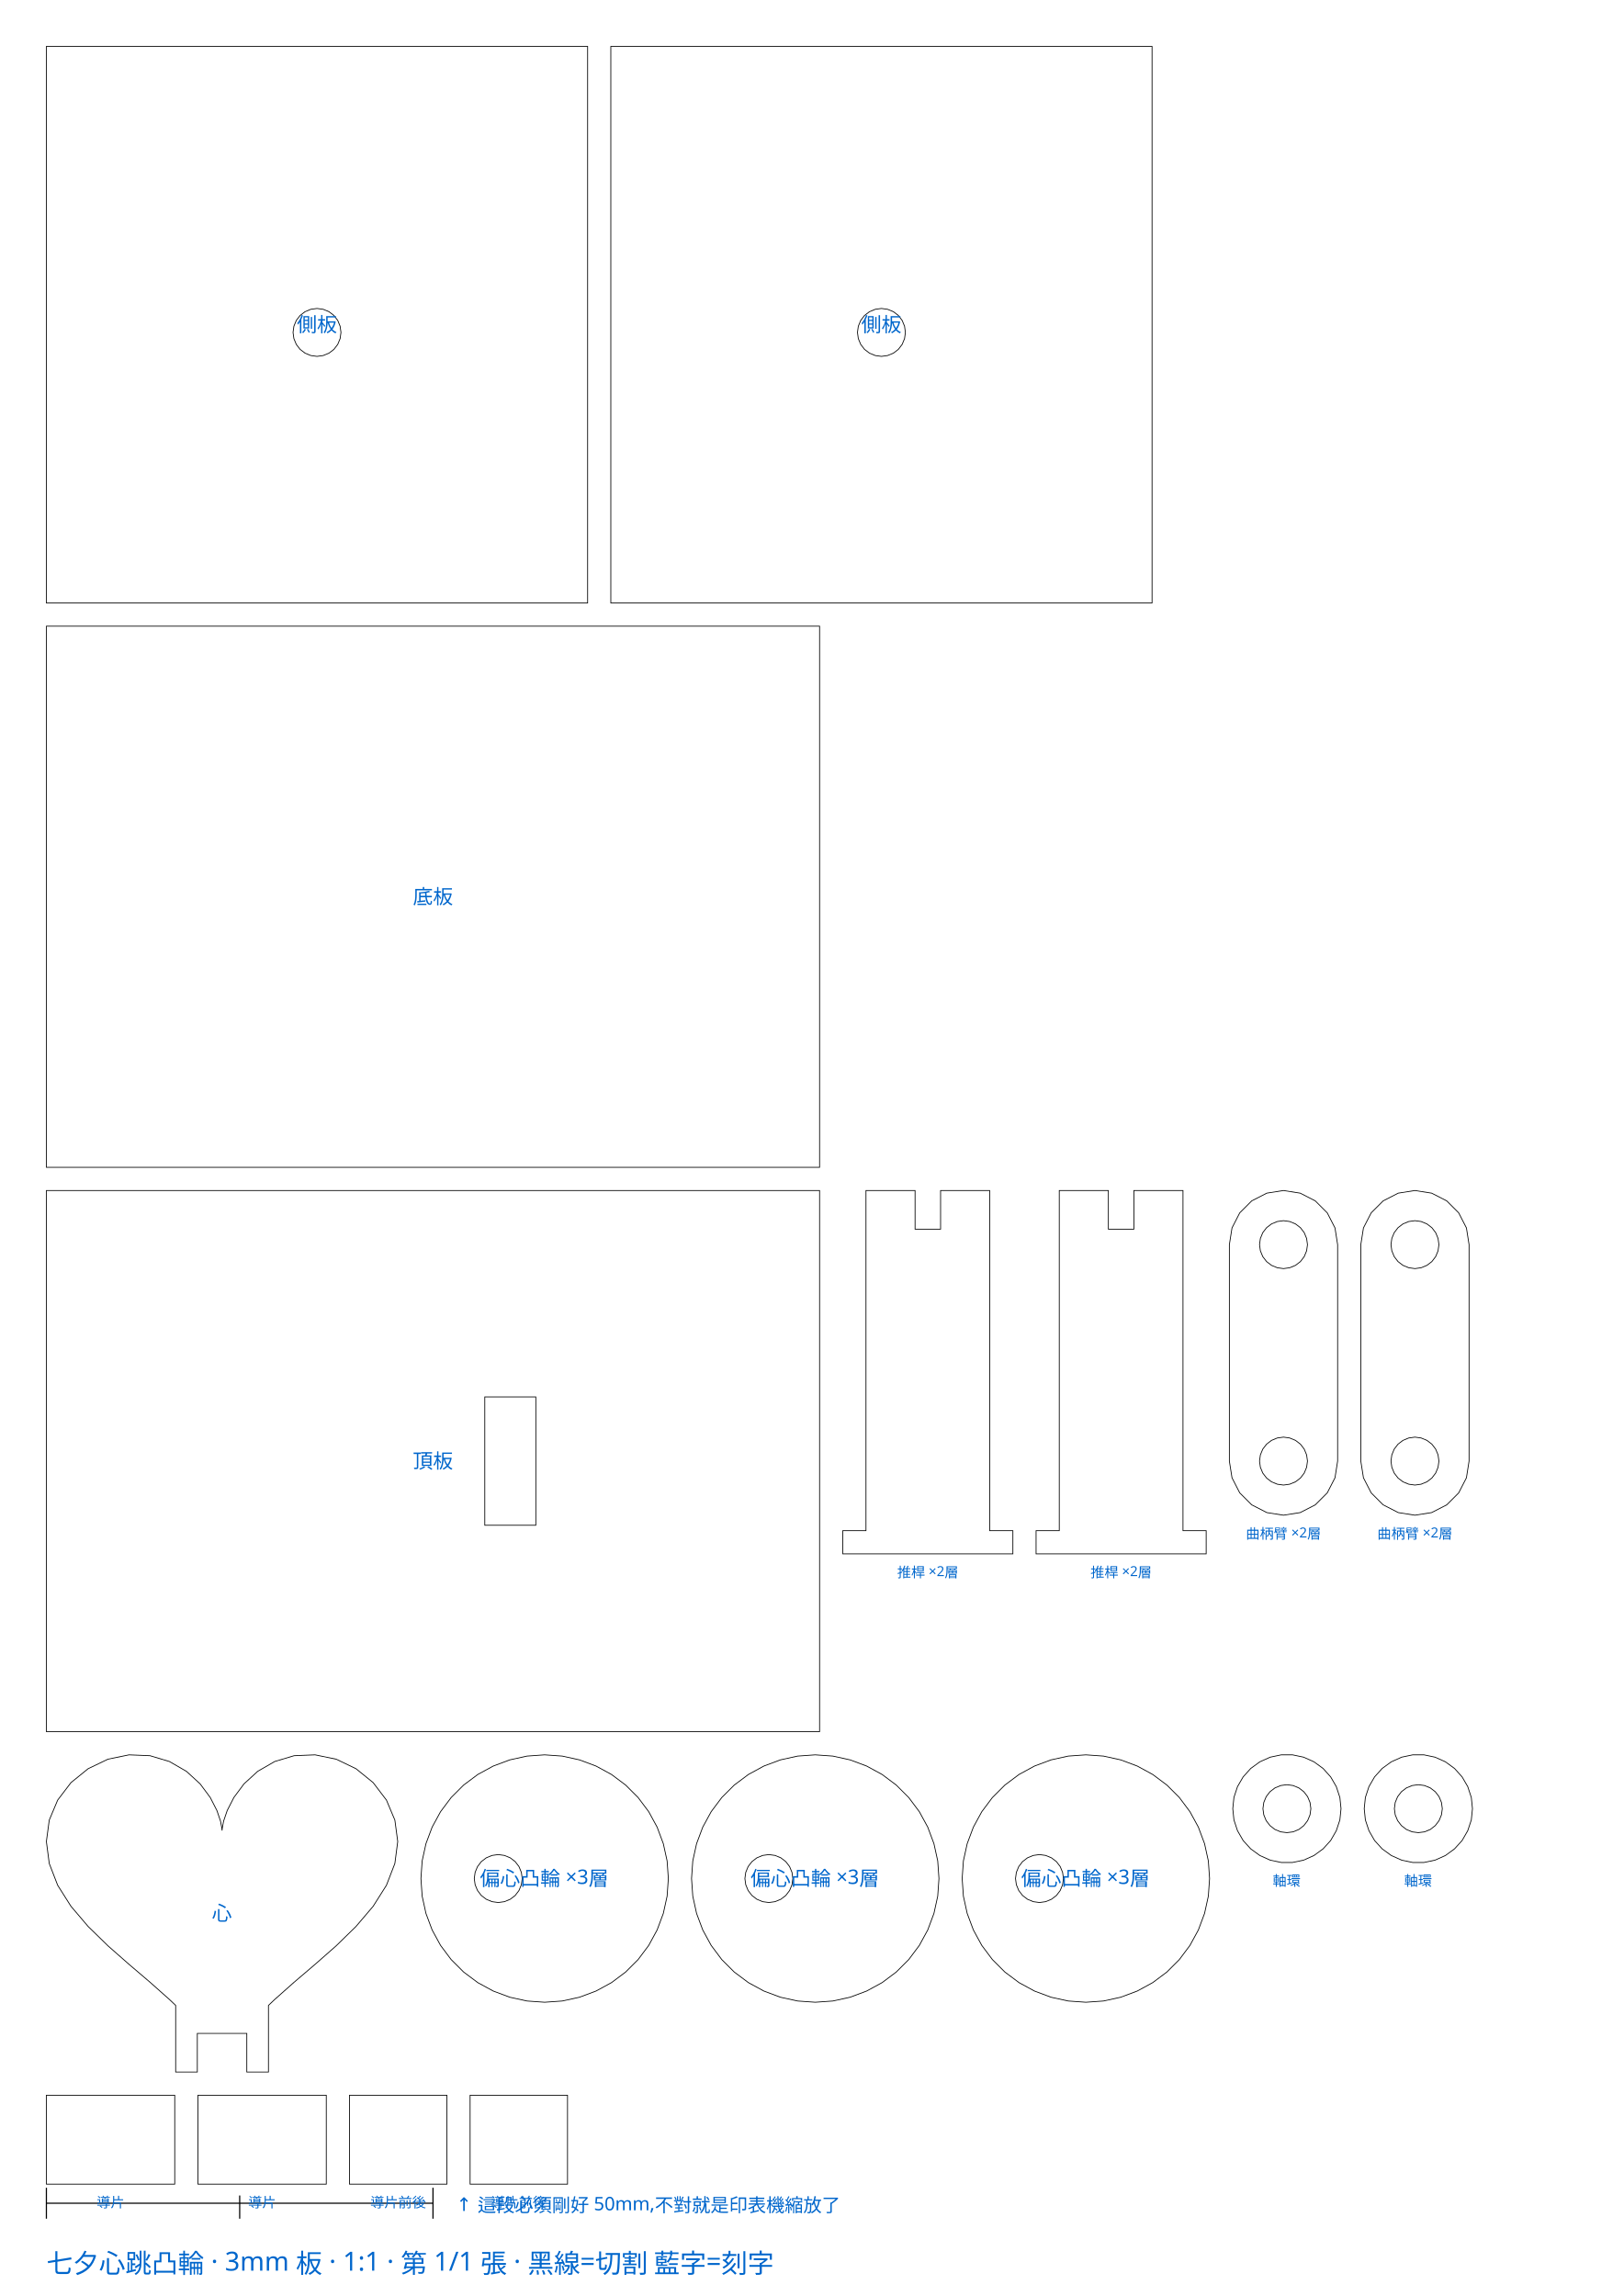
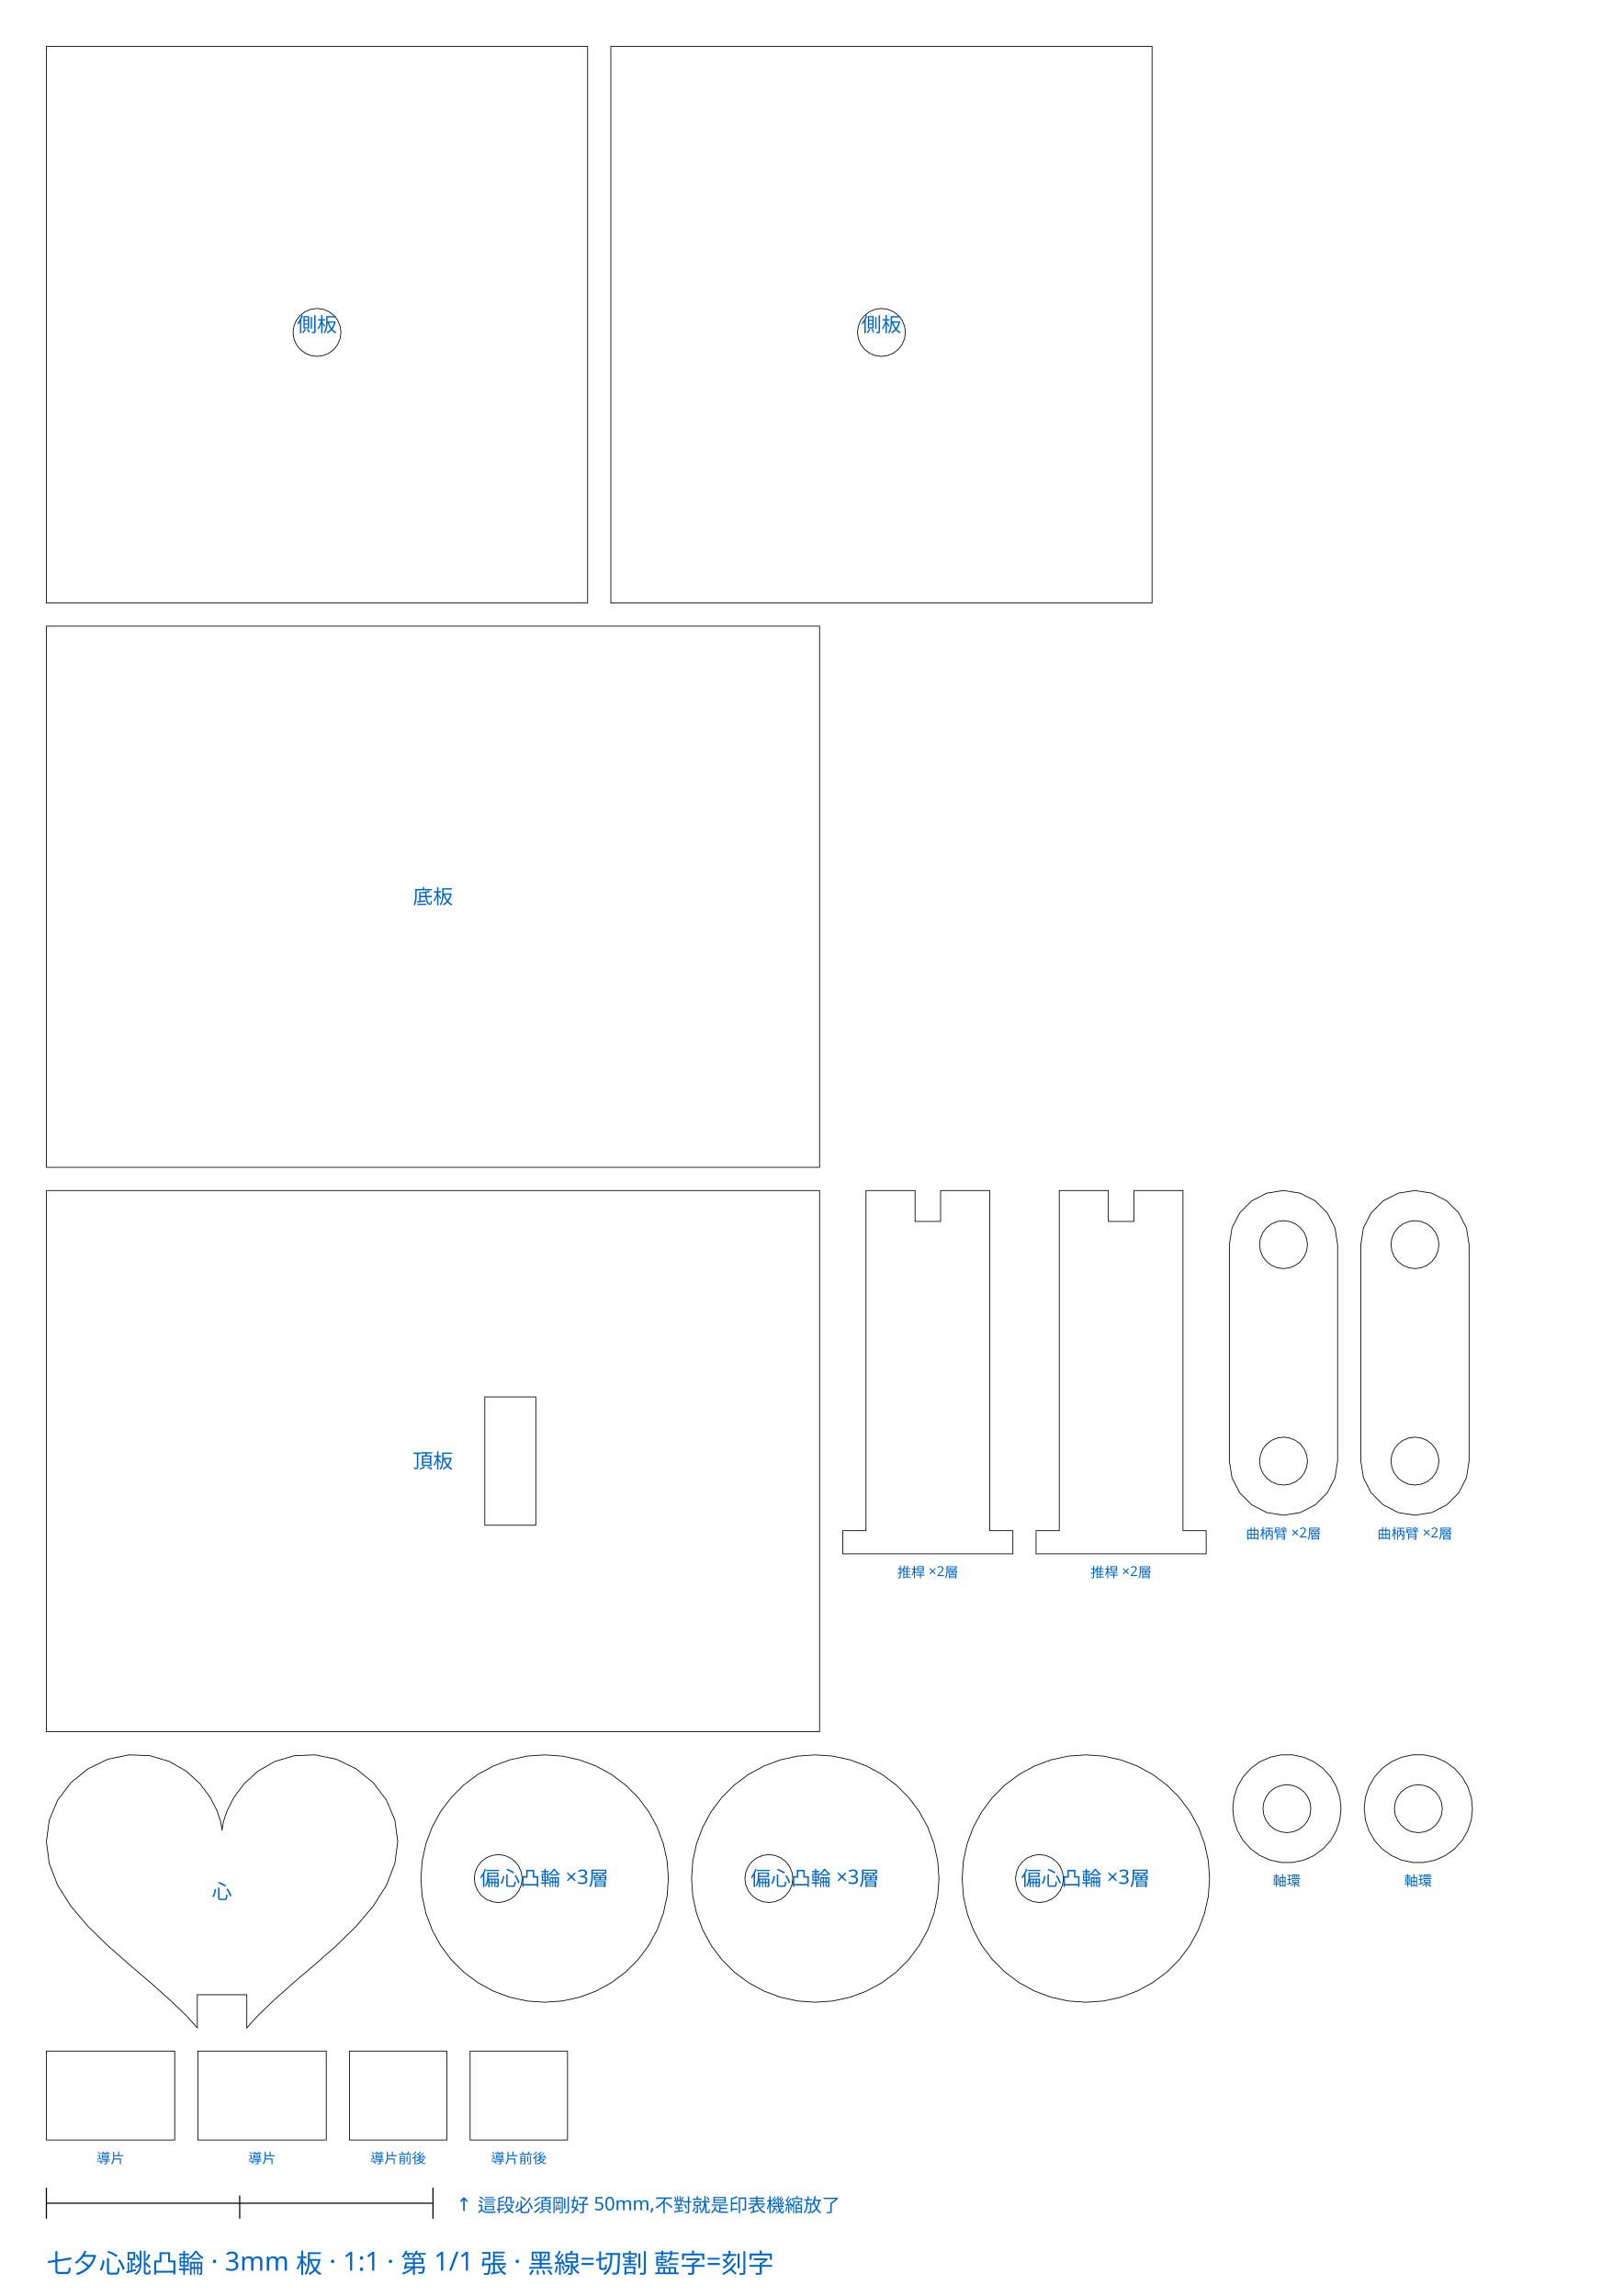
<svg xmlns="http://www.w3.org/2000/svg" width="210mm" height="297mm" viewBox="0 0 210 297">
  <style>
    polygon{fill:none;stroke:#000;stroke-width:.1}
    .lb{fill:#06c;font:2.6px "Noto Sans TC",sans-serif;text-anchor:middle;dominant-baseline:middle}
    .hd{fill:#06c;font:3.4px sans-serif}
  </style>
  <g stroke="#000" stroke-width=".15" fill="none">
    <path d="M6,285 h50 M6,283 v4 M31,284 v3 M56,283 v4" />
  </g>
  <text class="hd" style="font-size:2.4px" x="59" y="286">↑ 這段必須剛好 50mm,不對就是印表機縮放了</text>
  <text class="hd" x="6" y="294">七夕心跳凸輪 · 3mm 板 · 1:1 · 第 1/1 張 · 黑線=切割 藍字=刻字</text>
  <g>
    <polygon points="6.00,78.00 76.00,78.00 76.00,6.00 6.00,6.00" />
    <polygon points="43.99,43.80 43.68,44.55 43.19,45.19 42.55,45.68 41.80,45.99 41.00,46.10 40.20,45.99 39.45,45.68 38.81,45.19 38.32,44.55 38.01,43.80 37.90,43.00 38.01,42.20 38.32,41.45 38.81,40.81 39.45,40.32 40.20,40.01 41.00,39.90 41.80,40.01 42.55,40.32 43.19,40.81 43.68,41.45 43.99,42.20 44.10,43.00" />
    <text class="lb" style="font-size:2.6px" x="41.0" y="42.0">側板</text>
  </g>
  <g>
    <polygon points="79.00,78.00 149.00,78.00 149.00,6.00 79.00,6.00" />
    <polygon points="116.99,43.80 116.68,44.55 116.19,45.19 115.55,45.68 114.80,45.99 114.00,46.10 113.20,45.99 112.45,45.68 111.81,45.19 111.32,44.55 111.01,43.80 110.90,43.00 111.01,42.20 111.32,41.45 111.81,40.81 112.45,40.32 113.20,40.01 114.00,39.90 114.80,40.01 115.55,40.32 116.19,40.81 116.68,41.45 116.99,42.20 117.10,43.00" />
    <text class="lb" style="font-size:2.6px" x="114.0" y="42.0">側板</text>
  </g>
  <g>
    <polygon points="6.00,151.00 106.00,151.00 106.00,81.00 6.00,81.00" />
    <text class="lb" style="font-size:2.6px" x="56.0" y="116.0">底板</text>
  </g>
  <g>
    <polygon points="6.00,224.00 106.00,224.00 106.00,154.00 6.00,154.00" />
    <polygon points="62.70,180.70 69.30,180.70 69.30,197.30 62.70,197.30" />
    <text class="lb" style="font-size:2.6px" x="56.0" y="189.0">頂板</text>
  </g>
  <g>
-     <polygon points="109.00,201.00 131.00,201.00 131.00,198.00 128.00,198.00 128.00,154.00 121.65,154.00 121.65,159.00 118.35,159.00 118.35,154.00 112.00,154.00 112.00,198.00 109.00,198.00" />
+     <polygon points="109.00,201.00 131.00,201.00 131.00,198.00 128.00,198.00 128.00,154.00 121.65,154.00 121.65,158.00 118.35,158.00 118.35,154.00 112.00,154.00 112.00,198.00 109.00,198.00" />
    <text class="lb" style="font-size:1.8px" x="120.0" y="203.4">推桿 ×2層</text>
  </g>
  <g>
-     <polygon points="134.00,201.00 156.00,201.00 156.00,198.00 153.00,198.00 153.00,154.00 146.65,154.00 146.65,159.00 143.35,159.00 143.35,154.00 137.00,154.00 137.00,198.00 134.00,198.00" />
+     <polygon points="134.00,201.00 156.00,201.00 156.00,198.00 153.00,198.00 153.00,154.00 146.65,154.00 146.65,158.00 143.35,158.00 143.35,154.00 137.00,154.00 137.00,198.00 134.00,198.00" />
    <text class="lb" style="font-size:1.8px" x="145.0" y="203.4">推桿 ×2層</text>
  </g>
  <g>
    <polygon points="173.00,161.00 172.66,158.84 171.66,156.89 170.11,155.34 168.16,154.34 166.00,154.00 163.84,154.34 161.89,155.34 160.34,156.89 159.34,158.84 159.00,161.00 159.00,189.00 159.34,191.16 160.34,193.11 161.89,194.66 163.84,195.66 166.00,196.00 168.16,195.66 170.11,194.66 171.66,193.11 172.66,191.16 173.00,189.00" />
    <polygon points="168.99,161.80 168.68,162.55 168.19,163.19 167.55,163.68 166.80,163.99 166.00,164.10 165.20,163.99 164.45,163.68 163.81,163.19 163.32,162.55 163.01,161.80 162.90,161.00 163.01,160.20 163.32,159.45 163.81,158.81 164.45,158.32 165.20,158.01 166.00,157.90 166.80,158.01 167.55,158.32 168.19,158.81 168.68,159.45 168.99,160.20 169.10,161.00" />
    <polygon points="168.99,189.80 168.68,190.55 168.19,191.19 167.55,191.68 166.80,191.99 166.00,192.10 165.20,191.99 164.45,191.68 163.81,191.19 163.32,190.55 163.01,189.80 162.90,189.00 163.01,188.20 163.32,187.45 163.81,186.81 164.45,186.32 165.20,186.01 166.00,185.90 166.80,186.01 167.55,186.32 168.19,186.81 168.68,187.45 168.99,188.20 169.10,189.00" />
    <text class="lb" style="font-size:1.8px" x="166.0" y="198.4">曲柄臂 ×2層</text>
  </g>
  <g>
    <polygon points="190.00,161.00 189.66,158.84 188.66,156.89 187.11,155.34 185.16,154.34 183.00,154.00 180.84,154.34 178.89,155.34 177.34,156.89 176.34,158.84 176.00,161.00 176.00,189.00 176.34,191.16 177.34,193.11 178.89,194.66 180.84,195.66 183.00,196.00 185.16,195.66 187.11,194.66 188.66,193.11 189.66,191.16 190.00,189.00" />
    <polygon points="185.99,161.80 185.68,162.55 185.19,163.19 184.55,163.68 183.80,163.99 183.00,164.10 182.20,163.99 181.45,163.68 180.81,163.19 180.32,162.55 180.01,161.80 179.90,161.00 180.01,160.20 180.32,159.45 180.81,158.81 181.45,158.32 182.20,158.01 183.00,157.90 183.80,158.01 184.55,158.32 185.19,158.81 185.68,159.45 185.99,160.20 186.10,161.00" />
    <polygon points="185.99,189.80 185.68,190.55 185.19,191.19 184.55,191.68 183.80,191.99 183.00,192.10 182.20,191.99 181.45,191.68 180.81,191.19 180.32,190.55 180.01,189.80 179.90,189.00 180.01,188.20 180.32,187.45 180.81,186.81 181.45,186.32 182.20,186.01 183.00,185.90 183.80,186.01 184.55,186.32 185.19,186.81 185.68,187.45 185.99,188.20 186.10,189.00" />
    <text class="lb" style="font-size:1.8px" x="183.0" y="198.4">曲柄臂 ×2層</text>
  </g>
  <g>
-     <polygon points="28.72,236.79 28.75,236.48 28.92,235.57 29.39,234.19 30.25,232.51 31.56,230.75 33.33,229.13 35.53,227.86 38.04,227.11 40.75,227.00 43.48,227.56 46.04,228.79 48.26,230.59 49.98,232.85 51.07,235.44 51.44,238.21 51.07,241.05 49.98,243.87 48.26,246.59 46.04,249.20 43.48,251.70 40.75,254.10 38.04,256.41 35.53,258.64 34.72,259.41 34.72,268.03 31.92,268.03 31.92,263.03 25.52,263.03 25.52,268.03 22.72,268.03 22.72,259.41 21.91,258.64 19.40,256.41 16.69,254.10 13.96,251.70 11.40,249.20 9.18,246.59 7.46,243.87 6.37,241.05 6.00,238.21 6.37,235.44 7.46,232.85 9.18,230.59 11.40,228.79 13.96,227.56 16.69,227.00 19.40,227.11 21.91,227.86 24.11,229.13 25.88,230.75 27.19,232.51 28.05,234.19 28.52,235.57 28.69,236.48" />
-     <text class="lb" style="font-size:2.6px" x="28.7" y="247.5">心</text>
+     <polygon points="28.72,236.79 28.75,236.48 28.92,235.57 29.39,234.19 30.25,232.51 31.56,230.75 33.33,229.13 35.53,227.86 38.04,227.11 40.75,227.00 43.48,227.56 46.04,228.79 48.26,230.59 49.98,232.85 51.07,235.44 51.44,238.21 51.07,241.05 49.98,243.87 48.26,246.59 46.04,249.20 43.48,251.70 40.75,254.10 38.04,256.41 35.53,258.64 33.33,260.75 31.92,262.32 31.92,258.03 25.52,258.03 25.52,262.32 24.11,260.75 21.91,258.64 19.40,256.41 16.69,254.10 13.96,251.70 11.40,249.20 9.18,246.59 7.46,243.87 6.37,241.05 6.00,238.21 6.37,235.44 7.46,232.85 9.18,230.59 11.40,228.79 13.96,227.56 16.69,227.00 19.40,227.11 21.91,227.86 24.11,229.13 25.88,230.75 27.19,232.51 28.05,234.19 28.52,235.57 28.69,236.48" />
+     <text class="lb" style="font-size:2.6px" x="28.7" y="244.7">心</text>
  </g>
  <g>
    <polygon points="86.44,243.00 86.28,240.72 85.79,238.49 84.99,236.35 83.90,234.35 82.53,232.52 80.92,230.91 79.09,229.54 77.09,228.45 74.95,227.65 72.72,227.16 70.44,227.00 68.16,227.16 65.93,227.65 63.79,228.45 61.79,229.54 59.96,230.91 58.35,232.52 56.98,234.35 55.89,236.35 55.09,238.49 54.60,240.72 54.44,243.00 54.60,245.28 55.09,247.51 55.89,249.65 56.98,251.65 58.35,253.48 59.96,255.09 61.79,256.46 63.79,257.55 65.93,258.35 68.16,258.84 70.44,259.00 72.72,258.84 74.95,258.35 77.09,257.55 79.09,256.46 80.92,255.09 82.53,253.48 83.90,251.65 84.99,249.65 85.79,247.51 86.28,245.28" />
    <polygon points="67.43,243.80 67.12,244.55 66.63,245.19 65.99,245.68 65.24,245.99 64.44,246.10 63.64,245.99 62.89,245.68 62.25,245.19 61.76,244.55 61.45,243.80 61.34,243.00 61.45,242.20 61.76,241.45 62.25,240.81 62.89,240.32 63.64,240.01 64.44,239.90 65.24,240.01 65.99,240.32 66.63,240.81 67.12,241.45 67.43,242.20 67.54,243.00" />
    <text class="lb" style="font-size:2.6px" x="70.4" y="243.0">偏心凸輪 ×3層</text>
  </g>
  <g>
    <polygon points="121.44,243.00 121.28,240.72 120.79,238.49 119.99,236.35 118.90,234.35 117.53,232.52 115.92,230.91 114.09,229.54 112.09,228.45 109.95,227.65 107.72,227.16 105.44,227.00 103.16,227.16 100.93,227.65 98.79,228.45 96.79,229.54 94.96,230.91 93.35,232.52 91.98,234.35 90.89,236.35 90.09,238.49 89.60,240.72 89.44,243.00 89.60,245.28 90.09,247.51 90.89,249.65 91.98,251.65 93.35,253.48 94.96,255.09 96.79,256.46 98.79,257.55 100.93,258.35 103.16,258.84 105.44,259.00 107.72,258.84 109.95,258.35 112.09,257.55 114.09,256.46 115.92,255.09 117.53,253.48 118.90,251.65 119.99,249.65 120.79,247.51 121.28,245.28" />
    <polygon points="102.43,243.80 102.12,244.55 101.63,245.19 100.99,245.68 100.24,245.99 99.44,246.10 98.64,245.99 97.89,245.68 97.25,245.19 96.76,244.55 96.45,243.80 96.34,243.00 96.45,242.20 96.76,241.45 97.25,240.81 97.89,240.32 98.64,240.01 99.44,239.90 100.24,240.01 100.99,240.32 101.63,240.81 102.12,241.45 102.43,242.20 102.54,243.00" />
    <text class="lb" style="font-size:2.6px" x="105.4" y="243.0">偏心凸輪 ×3層</text>
  </g>
  <g>
    <polygon points="156.44,243.00 156.28,240.72 155.79,238.49 154.99,236.35 153.90,234.35 152.53,232.52 150.92,230.91 149.09,229.54 147.09,228.45 144.95,227.65 142.72,227.16 140.44,227.00 138.16,227.16 135.93,227.65 133.79,228.45 131.79,229.54 129.96,230.91 128.35,232.52 126.98,234.35 125.89,236.35 125.09,238.49 124.60,240.72 124.44,243.00 124.60,245.28 125.09,247.51 125.89,249.65 126.98,251.65 128.35,253.48 129.96,255.09 131.79,256.46 133.79,257.55 135.93,258.35 138.16,258.84 140.44,259.00 142.72,258.84 144.95,258.35 147.09,257.55 149.09,256.46 150.92,255.09 152.53,253.48 153.90,251.65 154.99,249.65 155.79,247.51 156.28,245.28" />
    <polygon points="137.43,243.80 137.12,244.55 136.63,245.19 135.99,245.68 135.24,245.99 134.44,246.10 133.64,245.99 132.89,245.68 132.25,245.19 131.76,244.55 131.45,243.80 131.34,243.00 131.45,242.20 131.76,241.45 132.25,240.81 132.89,240.32 133.64,240.01 134.44,239.90 135.24,240.01 135.99,240.32 136.63,240.81 137.12,241.45 137.43,242.20 137.54,243.00" />
    <text class="lb" style="font-size:2.6px" x="140.4" y="243.0">偏心凸輪 ×3層</text>
  </g>
  <g>
    <polygon points="173.44,233.96 173.29,232.51 172.83,231.11 172.10,229.85 171.12,228.76 169.94,227.90 168.60,227.30 167.17,227.00 165.71,227.00 164.28,227.30 162.94,227.90 161.76,228.76 160.78,229.85 160.05,231.11 159.59,232.51 159.44,233.96 159.59,235.42 160.05,236.81 160.78,238.08 161.76,239.16 162.94,240.02 164.28,240.62 165.71,240.92 167.17,240.92 168.60,240.62 169.94,240.02 171.12,239.16 172.10,238.08 172.83,236.81 173.29,235.42" />
    <polygon points="169.43,234.76 169.12,235.51 168.63,236.15 167.99,236.65 167.24,236.96 166.44,237.06 165.64,236.96 164.89,236.65 164.25,236.15 163.76,235.51 163.45,234.76 163.34,233.96 163.45,233.16 163.76,232.41 164.25,231.77 164.89,231.28 165.64,230.97 166.44,230.86 167.24,230.97 167.99,231.28 168.63,231.77 169.12,232.41 169.43,233.16 169.54,233.96" />
    <text class="lb" style="font-size:1.8px" x="166.4" y="243.3">軸環</text>
  </g>
  <g>
    <polygon points="190.44,233.96 190.29,232.51 189.83,231.11 189.10,229.85 188.12,228.76 186.94,227.90 185.60,227.30 184.17,227.00 182.71,227.00 181.28,227.30 179.94,227.90 178.76,228.76 177.78,229.85 177.05,231.11 176.59,232.51 176.44,233.96 176.59,235.42 177.05,236.81 177.78,238.08 178.76,239.16 179.94,240.02 181.28,240.62 182.71,240.92 184.17,240.92 185.60,240.62 186.94,240.02 188.12,239.16 189.10,238.08 189.83,236.81 190.29,235.42" />
    <polygon points="186.43,234.76 186.12,235.51 185.63,236.15 184.99,236.65 184.24,236.96 183.44,237.06 182.64,236.96 181.89,236.65 181.25,236.15 180.76,235.51 180.45,234.76 180.34,233.96 180.45,233.16 180.76,232.41 181.25,231.77 181.89,231.28 182.64,230.97 183.44,230.86 184.24,230.97 184.99,231.28 185.63,231.77 186.12,232.41 186.43,233.16 186.54,233.96" />
    <text class="lb" style="font-size:1.8px" x="183.4" y="243.3">軸環</text>
  </g>
  <g>
-     <polygon points="6.00,282.53 22.60,282.53 22.60,271.03 6.00,271.03" />
-     <text class="lb" style="font-size:1.8px" x="14.3" y="284.9">導片</text>
+     <polygon points="6.00,276.82 22.60,276.82 22.60,265.32 6.00,265.32" />
+     <text class="lb" style="font-size:1.8px" x="14.3" y="279.2">導片</text>
  </g>
  <g>
-     <polygon points="25.60,282.53 42.20,282.53 42.20,271.03 25.60,271.03" />
-     <text class="lb" style="font-size:1.8px" x="33.9" y="284.9">導片</text>
+     <polygon points="25.60,276.82 42.20,276.82 42.20,265.32 25.60,265.32" />
+     <text class="lb" style="font-size:1.8px" x="33.9" y="279.2">導片</text>
  </g>
  <g>
-     <polygon points="45.20,282.53 57.80,282.53 57.80,271.03 45.20,271.03" />
-     <text class="lb" style="font-size:1.8px" x="51.5" y="284.9">導片前後</text>
+     <polygon points="45.20,276.82 57.80,276.82 57.80,265.32 45.20,265.32" />
+     <text class="lb" style="font-size:1.8px" x="51.5" y="279.2">導片前後</text>
  </g>
  <g>
-     <polygon points="60.80,282.53 73.40,282.53 73.40,271.03 60.80,271.03" />
-     <text class="lb" style="font-size:1.8px" x="67.1" y="284.9">導片前後</text>
+     <polygon points="60.80,276.82 73.40,276.82 73.40,265.32 60.80,265.32" />
+     <text class="lb" style="font-size:1.8px" x="67.1" y="279.2">導片前後</text>
  </g>
</svg>
